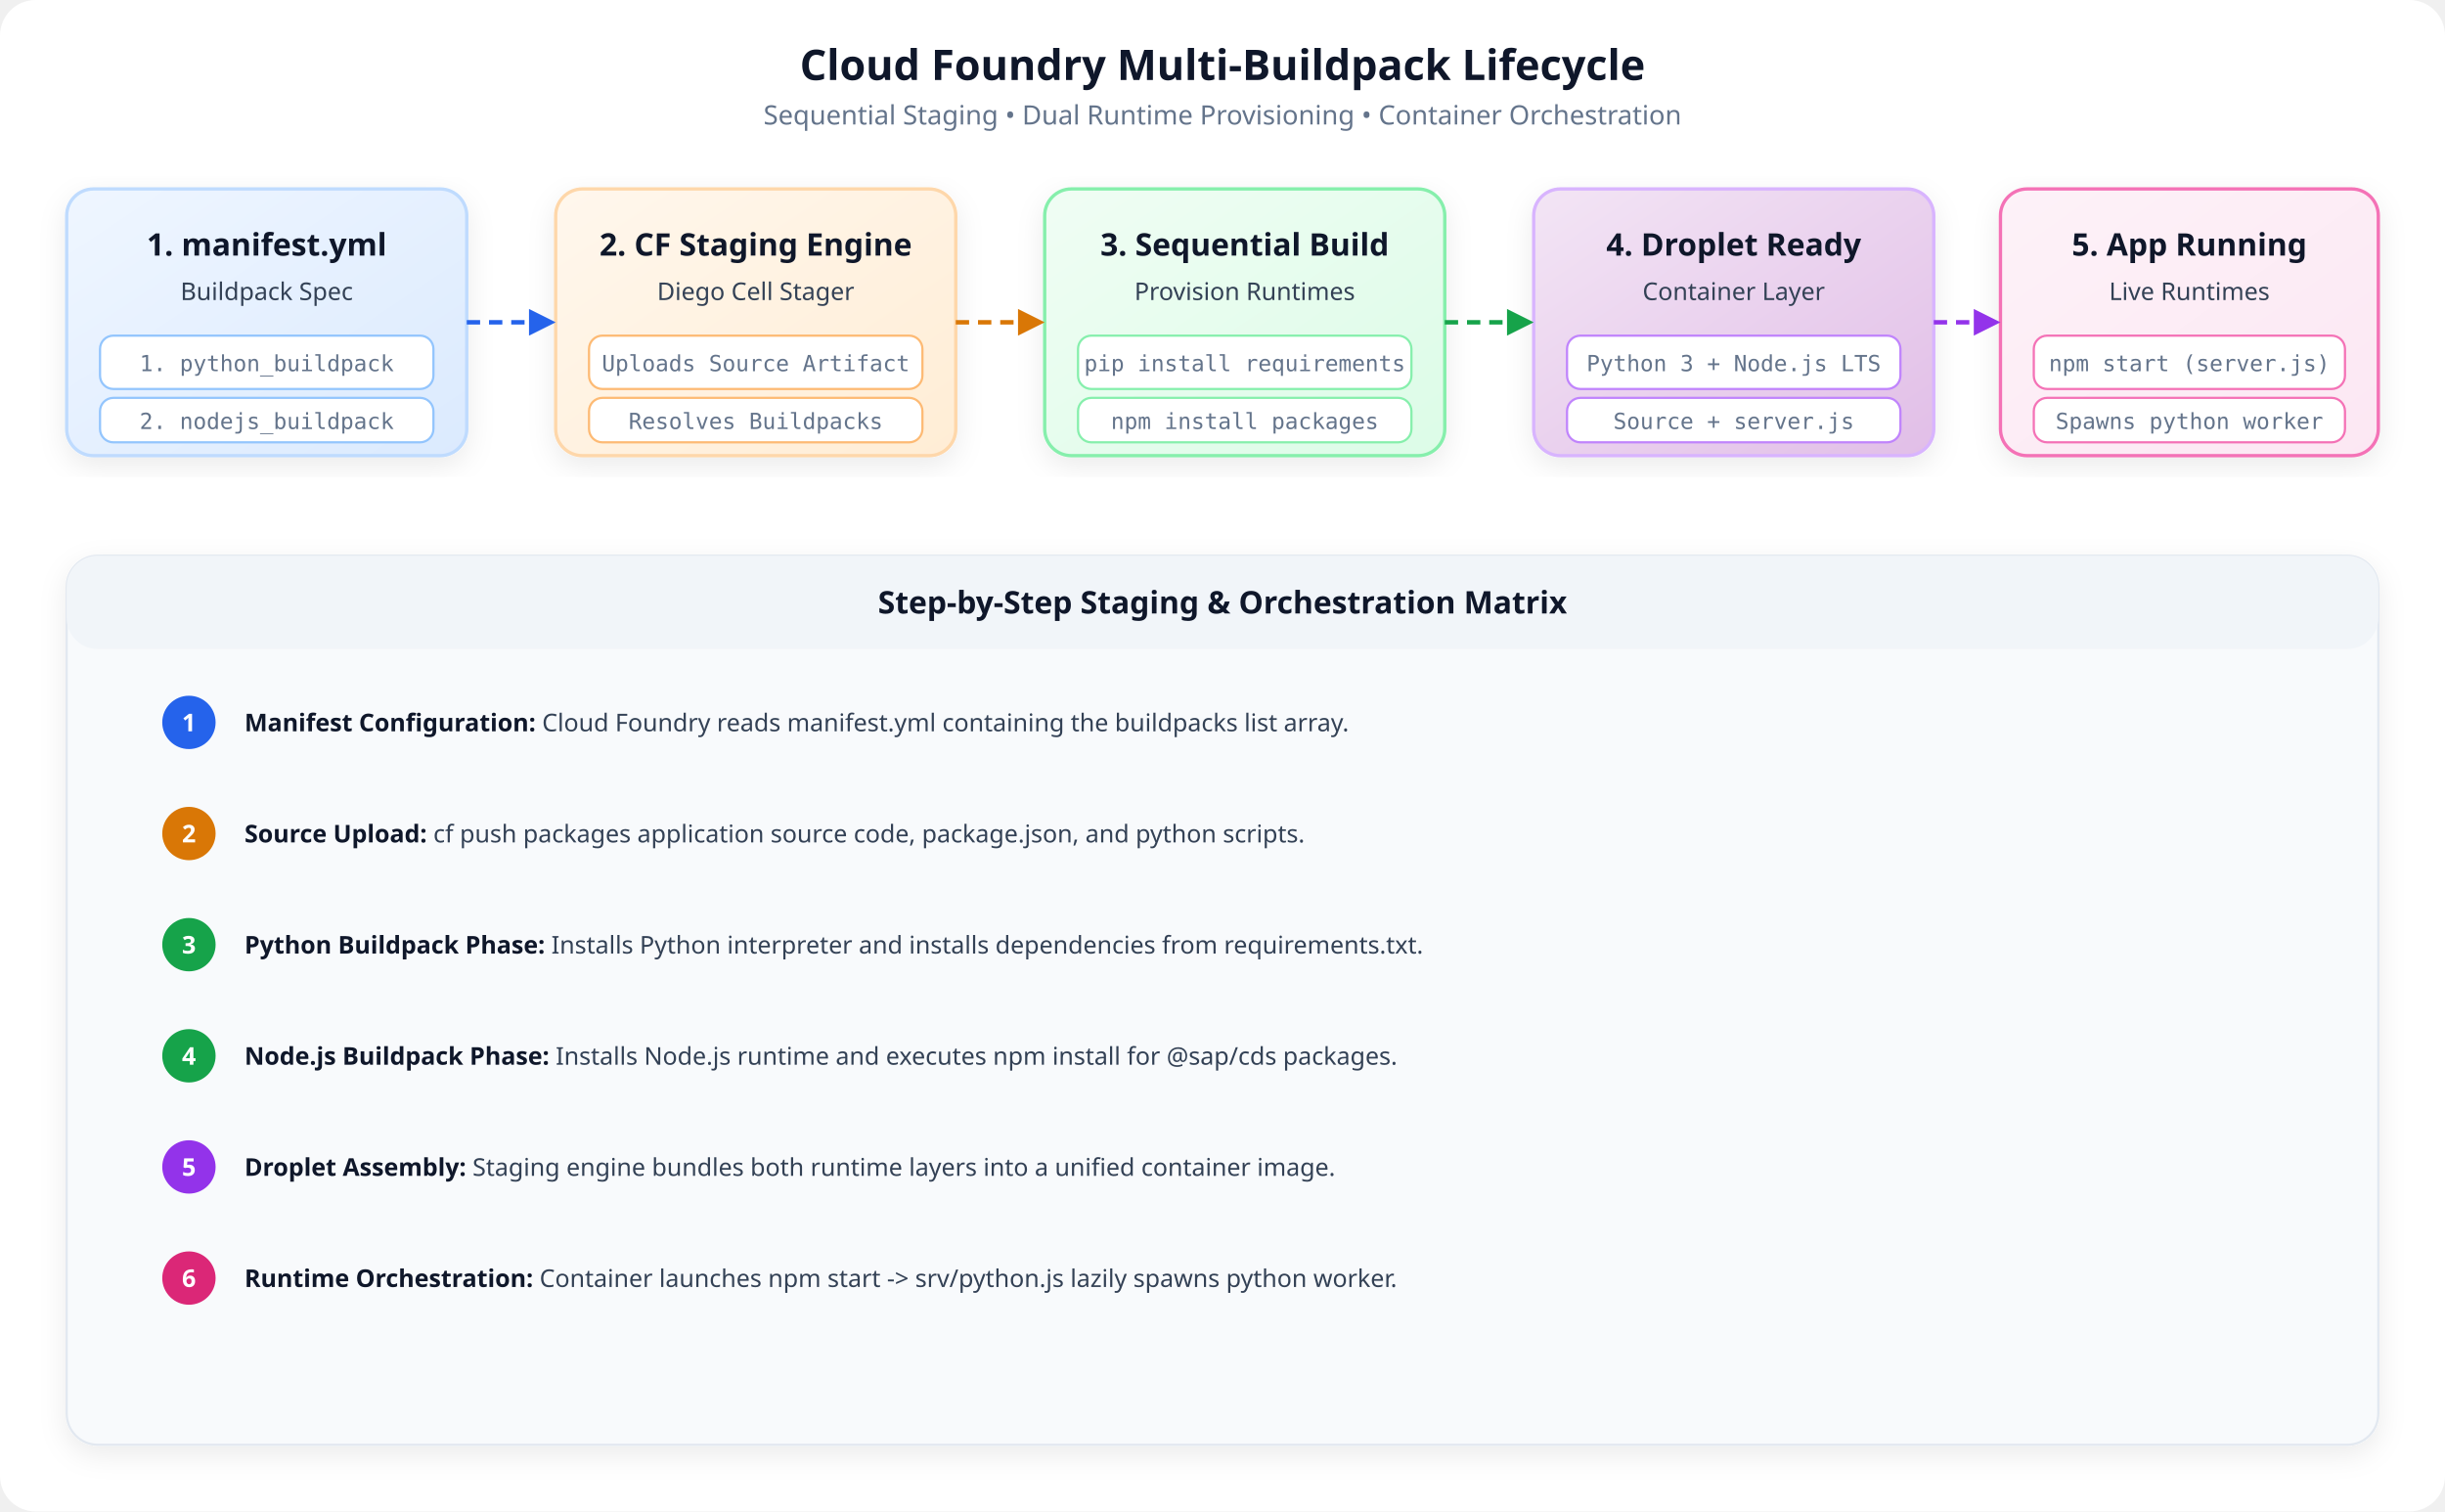
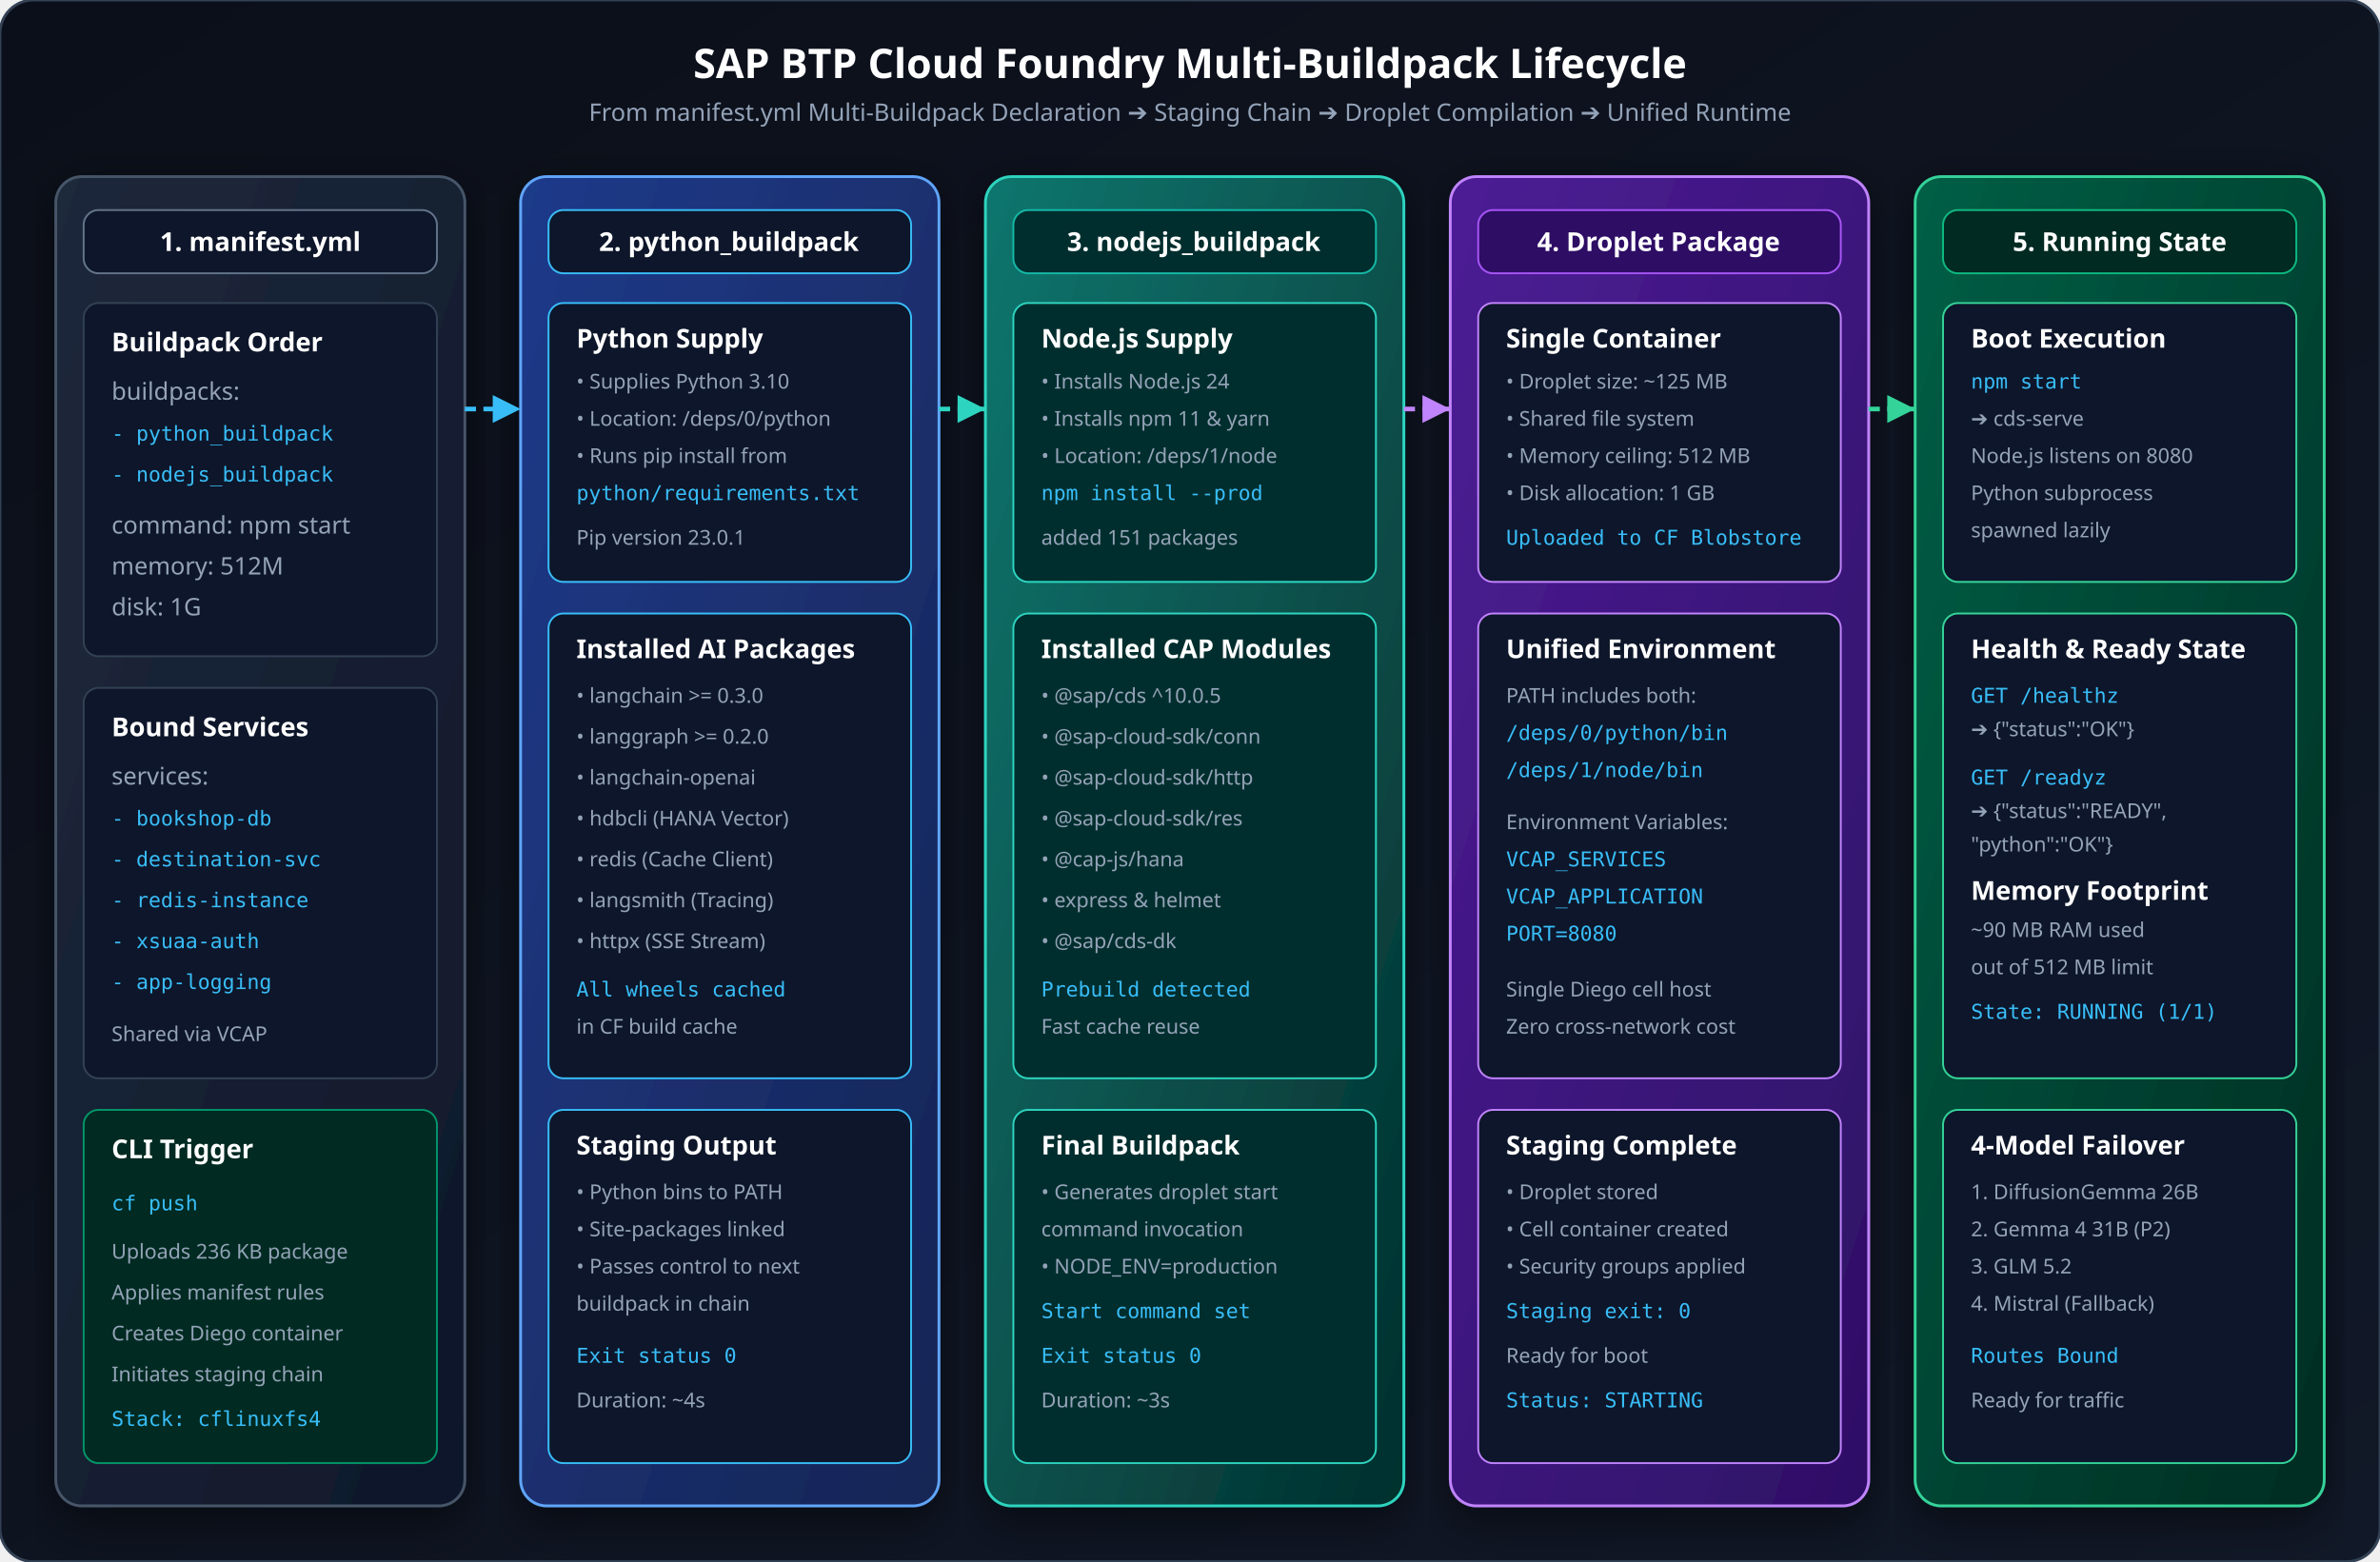
- <svg xmlns="http://www.w3.org/2000/svg" viewBox="0 0 1100 680" width="100%" height="auto">
+ <svg xmlns="http://www.w3.org/2000/svg" viewBox="0 0 1280 840" width="100%" height="auto">
  <defs>
-     <linearGradient id="grad-manifest" x1="0%" y1="0%" x2="100%" y2="100%">
-       <stop offset="0%" stop-color="#eff6ff" />
-       <stop offset="100%" stop-color="#dbeafe" />
-     </linearGradient>
-     <linearGradient id="grad-deploy" x1="0%" y1="0%" x2="100%" y2="100%">
-       <stop offset="0%" stop-color="#fff7ed" />
-       <stop offset="100%" stop-color="#ffedd5" />
-     </linearGradient>
-     <linearGradient id="grad-staging" x1="0%" y1="0%" x2="100%" y2="100%">
-       <stop offset="0%" stop-color="#f0fdf4" />
-       <stop offset="100%" stop-color="#dcfce7" />
-     </linearGradient>
-     <linearGradient id="grad-droplet" x1="0%" y1="0%" x2="100%" y2="100%">
-       <stop offset="0%" stop-color="#f3e5f5" />
-       <stop offset="100%" stop-color="#e1bee7" />
-     </linearGradient>
-     <linearGradient id="grad-running" x1="0%" y1="0%" x2="100%" y2="100%">
-       <stop offset="0%" stop-color="#fdf2f8" />
-       <stop offset="100%" stop-color="#fce7f3" />
-     </linearGradient>
-     <filter id="shadow" x="-8%" y="-8%" width="116%" height="116%">
-       <feDropShadow dx="0" dy="4" stdDeviation="6" flood-color="rgba(15, 23, 42, 0.08)" />
+     <linearGradient id="canvas-bg" x1="0%" y1="0%" x2="100%" y2="100%">
+       <stop offset="0%" stop-color="#0b0f19" />
+       <stop offset="100%" stop-color="#111827" />
+     </linearGradient>
+     <linearGradient id="bp-manifest" x1="0%" y1="0%" x2="100%" y2="100%">
+       <stop offset="0%" stop-color="#1e293b" />
+       <stop offset="100%" stop-color="#0f172a" />
+     </linearGradient>
+     <linearGradient id="bp-py" x1="0%" y1="0%" x2="100%" y2="100%">
+       <stop offset="0%" stop-color="#1e3a8a" />
+       <stop offset="100%" stop-color="#172554" />
+     </linearGradient>
+     <linearGradient id="bp-node" x1="0%" y1="0%" x2="100%" y2="100%">
+       <stop offset="0%" stop-color="#0f766e" />
+       <stop offset="100%" stop-color="#042f2e" />
+     </linearGradient>
+     <linearGradient id="bp-droplet" x1="0%" y1="0%" x2="100%" y2="100%">
+       <stop offset="0%" stop-color="#4c1d95" />
+       <stop offset="100%" stop-color="#2e1065" />
+     </linearGradient>
+     <linearGradient id="bp-run" x1="0%" y1="0%" x2="100%" y2="100%">
+       <stop offset="0%" stop-color="#065f46" />
+       <stop offset="100%" stop-color="#022c22" />
+     </linearGradient>
+     <filter id="soft-shadow" x="-5%" y="-5%" width="110%" height="110%">
+       <feDropShadow dx="0" dy="8" stdDeviation="12" flood-color="#000000" flood-opacity="0.5" />
    </filter>
    <marker id="arr-blue" markerWidth="8" markerHeight="8" refX="7" refY="4" orient="auto">
-       <path d="M1,1 L7,4 L1,7 Z" fill="#2563eb" />
-     </marker>
-     <marker id="arr-amber" markerWidth="8" markerHeight="8" refX="7" refY="4" orient="auto">
-       <path d="M1,1 L7,4 L1,7 Z" fill="#d97706" />
+       <path d="M1,1 L7,4 L1,7 Z" fill="#38bdf8" />
+     </marker>
+     <marker id="arr-teal" markerWidth="8" markerHeight="8" refX="7" refY="4" orient="auto">
+       <path d="M1,1 L7,4 L1,7 Z" fill="#2dd4bf" />
    </marker>
    <marker id="arr-purple" markerWidth="8" markerHeight="8" refX="7" refY="4" orient="auto">
-       <path d="M1,1 L7,4 L1,7 Z" fill="#9333ea" />
-     </marker>
-     <marker id="arr-pink" markerWidth="8" markerHeight="8" refX="7" refY="4" orient="auto">
-       <path d="M1,1 L7,4 L1,7 Z" fill="#db2777" />
-     </marker>
-     <marker id="arr-green" markerWidth="8" markerHeight="8" refX="7" refY="4" orient="auto">
-       <path d="M1,1 L7,4 L1,7 Z" fill="#16a34a" />
+       <path d="M1,1 L7,4 L1,7 Z" fill="#c084fc" />
+     </marker>
+     <marker id="arr-emerald" markerWidth="8" markerHeight="8" refX="7" refY="4" orient="auto">
+       <path d="M1,1 L7,4 L1,7 Z" fill="#34d399" />
    </marker>
    <style>
-       .node-card { rx: 12; ry: 12; stroke-width: 1.5; filter: url(#shadow); }
-       .txt-hdr { font-family: Ubuntu, system-ui, sans-serif; font-size: 14px; font-weight: 700; fill: #0f172a; }
-       .txt-lbl { font-family: Ubuntu, system-ui, sans-serif; font-size: 11px; font-weight: 500; fill: #334155; }
-       .txt-sub { font-family: 'SF Mono', Consolas, monospace; font-size: 10px; fill: #64748b; }
-       .flow-path { stroke-dasharray: 6,4; animation: dash 1.6s linear infinite; }
+       .txt-title { font-family: 'Ubuntu', sans-serif; font-size: 22px; font-weight: 700; fill: #ffffff; }
+       .txt-sub { font-family: 'Ubuntu', sans-serif; font-size: 13px; fill: #94a3b8; }
+       .txt-hdr { font-family: 'Ubuntu', sans-serif; font-size: 14px; font-weight: 700; fill: #ffffff; }
+       .txt-body { font-family: 'Ubuntu', sans-serif; font-size: 12px; fill: #e2e8f0; }
+       .txt-dim { font-family: 'Ubuntu', sans-serif; font-size: 11px; fill: #94a3b8; }
+       .txt-code { font-family: 'Ubuntu Mono', monospace; font-size: 11px; fill: #38bdf8; }
+       .flow-line { stroke-dasharray: 6,4; animation: dash 1.5s linear infinite; }
      @keyframes dash { to { stroke-dashoffset: -20; } }
-       .chip { rx: 4; ry: 4; fill: #ffffff; stroke-width: 1; }
-       .chip-txt { font-family: Ubuntu, system-ui, sans-serif; font-size: 10px; font-weight: 600; }
    </style>
  </defs>
-   <rect width="1100" height="680" fill="#ffffff" rx="16" />
-   <text x="550" y="36" text-anchor="middle" font-family="Ubuntu, sans-serif" font-size="19" font-weight="700" fill="#0f172a">Cloud Foundry Multi-Buildpack Lifecycle</text>
-   <text x="550" y="56" text-anchor="middle" font-family="Ubuntu, sans-serif" font-size="12" fill="#64748b">Sequential Staging • Dual Runtime Provisioning • Container Orchestration</text>
-   <g transform="translate(30, 85)">
-     <rect width="180" height="120" fill="url(#grad-manifest)" stroke="#bfdbfe" class="node-card" />
-     <text x="90" y="30" text-anchor="middle" class="txt-hdr">1. manifest.yml</text>
-     <text x="90" y="50" text-anchor="middle" class="txt-lbl">Buildpack Spec</text>
-     <rect x="15" y="66" width="150" height="24" rx="6" fill="#ffffff" stroke="#93c5fd" />
-     <text x="90" y="82" text-anchor="middle" class="txt-sub">1. python_buildpack</text>
-     <rect x="15" y="94" width="150" height="20" rx="6" fill="#ffffff" stroke="#93c5fd" />
-     <text x="90" y="108" text-anchor="middle" class="txt-sub">2. nodejs_buildpack</text>
-   </g>
-   <g transform="translate(250, 85)">
-     <rect width="180" height="120" fill="url(#grad-deploy)" stroke="#fed7aa" class="node-card" />
-     <text x="90" y="30" text-anchor="middle" class="txt-hdr">2. CF Staging Engine</text>
-     <text x="90" y="50" text-anchor="middle" class="txt-lbl">Diego Cell Stager</text>
-     <rect x="15" y="66" width="150" height="24" rx="6" fill="#ffffff" stroke="#fdba74" />
-     <text x="90" y="82" text-anchor="middle" class="txt-sub">Uploads Source Artifact</text>
-     <rect x="15" y="94" width="150" height="20" rx="6" fill="#ffffff" stroke="#fdba74" />
-     <text x="90" y="108" text-anchor="middle" class="txt-sub">Resolves Buildpacks</text>
-   </g>
-   <g transform="translate(470, 85)">
-     <rect width="180" height="120" fill="url(#grad-staging)" stroke="#86efac" class="node-card" />
-     <text x="90" y="30" text-anchor="middle" class="txt-hdr">3. Sequential Build</text>
-     <text x="90" y="50" text-anchor="middle" class="txt-lbl">Provision Runtimes</text>
-     <rect x="15" y="66" width="150" height="24" rx="6" fill="#ffffff" stroke="#86efac" />
-     <text x="90" y="82" text-anchor="middle" class="txt-sub">pip install requirements</text>
-     <rect x="15" y="94" width="150" height="20" rx="6" fill="#ffffff" stroke="#86efac" />
-     <text x="90" y="108" text-anchor="middle" class="txt-sub">npm install packages</text>
-   </g>
-   <g transform="translate(690, 85)">
-     <rect width="180" height="120" fill="url(#grad-droplet)" stroke="#d8b4fe" class="node-card" />
-     <text x="90" y="30" text-anchor="middle" class="txt-hdr">4. Droplet Ready</text>
-     <text x="90" y="50" text-anchor="middle" class="txt-lbl">Container Layer</text>
-     <rect x="15" y="66" width="150" height="24" rx="6" fill="#ffffff" stroke="#c084fc" />
-     <text x="90" y="82" text-anchor="middle" class="txt-sub">Python 3 + Node.js LTS</text>
-     <rect x="15" y="94" width="150" height="20" rx="6" fill="#ffffff" stroke="#c084fc" />
-     <text x="90" y="108" text-anchor="middle" class="txt-sub">Source + server.js</text>
-   </g>
-   <g transform="translate(900, 85)">
-     <rect width="170" height="120" fill="url(#grad-running)" stroke="#f472b6" class="node-card" />
-     <text x="85" y="30" text-anchor="middle" class="txt-hdr">5. App Running</text>
-     <text x="85" y="50" text-anchor="middle" class="txt-lbl">Live Runtimes</text>
-     <rect x="15" y="66" width="140" height="24" rx="6" fill="#ffffff" stroke="#f472b6" />
-     <text x="85" y="82" text-anchor="middle" class="txt-sub">npm start (server.js)</text>
-     <rect x="15" y="94" width="140" height="20" rx="6" fill="#ffffff" stroke="#f472b6" />
-     <text x="85" y="108" text-anchor="middle" class="txt-sub">Spawns python worker</text>
-   </g>
-   <path d="M 210,145 L 250,145" stroke="#2563eb" stroke-width="2" class="flow-path" marker-end="url(#arr-blue)" />
-   <path d="M 430,145 L 470,145" stroke="#d97706" stroke-width="2" class="flow-path" marker-end="url(#arr-amber)" />
-   <path d="M 650,145 L 690,145" stroke="#16a34a" stroke-width="2" class="flow-path" marker-end="url(#arr-green)" />
-   <path d="M 870,145 L 900,145" stroke="#9333ea" stroke-width="2" class="flow-path" marker-end="url(#arr-purple)" />
-   <g transform="translate(30, 250)">
-     <rect width="1040" height="400" fill="#f8fafc" stroke="#e2e8f0" rx="14" filter="url(#shadow)" />
-     <rect width="1040" height="42" fill="#f1f5f9" rx="14" />
-     <text x="520" y="26" text-anchor="middle" font-family="Ubuntu, sans-serif" font-size="14" font-weight="700" fill="#0f172a">Step-by-Step Staging &amp; Orchestration Matrix</text>
-     <g transform="translate(40, 60)">
-       <circle cx="15" cy="15" r="12" fill="#2563eb" />
-       <text x="15" y="19" text-anchor="middle" font-family="Ubuntu, sans-serif" font-size="11" font-weight="700" fill="#ffffff">1</text>
-       <text x="40" y="19" class="txt-lbl">
-         <tspan font-weight="700" fill="#0f172a">Manifest Configuration:</tspan> Cloud Foundry reads manifest.yml containing the buildpacks list array.</text>
-     </g>
-     <g transform="translate(40, 110)">
-       <circle cx="15" cy="15" r="12" fill="#d97706" />
-       <text x="15" y="19" text-anchor="middle" font-family="Ubuntu, sans-serif" font-size="11" font-weight="700" fill="#ffffff">2</text>
-       <text x="40" y="19" class="txt-lbl">
-         <tspan font-weight="700" fill="#0f172a">Source Upload:</tspan> cf push packages application source code, package.json, and python scripts.</text>
-     </g>
-     <g transform="translate(40, 160)">
-       <circle cx="15" cy="15" r="12" fill="#16a34a" />
-       <text x="15" y="19" text-anchor="middle" font-family="Ubuntu, sans-serif" font-size="11" font-weight="700" fill="#ffffff">3</text>
-       <text x="40" y="19" class="txt-lbl">
-         <tspan font-weight="700" fill="#0f172a">Python Buildpack Phase:</tspan> Installs Python interpreter and installs dependencies from requirements.txt.</text>
-     </g>
-     <g transform="translate(40, 210)">
-       <circle cx="15" cy="15" r="12" fill="#16a34a" />
-       <text x="15" y="19" text-anchor="middle" font-family="Ubuntu, sans-serif" font-size="11" font-weight="700" fill="#ffffff">4</text>
-       <text x="40" y="19" class="txt-lbl">
-         <tspan font-weight="700" fill="#0f172a">Node.js Buildpack Phase:</tspan> Installs Node.js runtime and executes npm install for @sap/cds packages.</text>
-     </g>
-     <g transform="translate(40, 260)">
-       <circle cx="15" cy="15" r="12" fill="#9333ea" />
-       <text x="15" y="19" text-anchor="middle" font-family="Ubuntu, sans-serif" font-size="11" font-weight="700" fill="#ffffff">5</text>
-       <text x="40" y="19" class="txt-lbl">
-         <tspan font-weight="700" fill="#0f172a">Droplet Assembly:</tspan> Staging engine bundles both runtime layers into a unified container image.</text>
-     </g>
-     <g transform="translate(40, 310)">
-       <circle cx="15" cy="15" r="12" fill="#db2777" />
-       <text x="15" y="19" text-anchor="middle" font-family="Ubuntu, sans-serif" font-size="11" font-weight="700" fill="#ffffff">6</text>
-       <text x="40" y="19" class="txt-lbl">
-         <tspan font-weight="700" fill="#0f172a">Runtime Orchestration:</tspan> Container launches npm start -&gt; srv/python.js lazily spawns python worker.</text>
-     </g>
-   </g>
+   <rect width="1280" height="840" fill="url(#canvas-bg)" rx="18" stroke="#334155" stroke-width="1.5" />
+   <text x="640" y="42" text-anchor="middle" class="txt-title">SAP BTP Cloud Foundry Multi-Buildpack Lifecycle</text>
+   <text x="640" y="65" text-anchor="middle" class="txt-sub">From manifest.yml Multi-Buildpack Declaration ➔ Staging Chain ➔ Droplet Compilation ➔ Unified Runtime</text>
+   <g transform="translate(30, 95)" filter="url(#soft-shadow)">
+     <rect width="220" height="715" fill="url(#bp-manifest)" stroke="#475569" stroke-width="1.5" rx="14" />
+     <rect x="15" y="18" width="190" height="34" rx="8" fill="#0f172a" stroke="#64748b" />
+     <text x="110" y="40" text-anchor="middle" class="txt-hdr">1. manifest.yml</text>
+     <g transform="translate(15, 68)">
+       <rect width="190" height="190" rx="8" fill="#0f172a" stroke="#334155" />
+       <text x="15" y="26" class="txt-hdr" fill="#38bdf8">Buildpack Order</text>
+       <text x="15" y="52" class="txt-sub">buildpacks:</text>
+       <text x="15" y="74" class="txt-code">- python_buildpack</text>
+       <text x="15" y="96" class="txt-code">- nodejs_buildpack</text>
+       <text x="15" y="124" class="txt-sub">command: npm start</text>
+       <text x="15" y="146" class="txt-sub">memory: 512M</text>
+       <text x="15" y="168" class="txt-sub">disk: 1G</text>
+     </g>
+     <g transform="translate(15, 275)">
+       <rect width="190" height="210" rx="8" fill="#0f172a" stroke="#334155" />
+       <text x="15" y="26" class="txt-hdr" fill="#a7f3d0">Bound Services</text>
+       <text x="15" y="52" class="txt-sub">services:</text>
+       <text x="15" y="74" class="txt-code">- bookshop-db</text>
+       <text x="15" y="96" class="txt-code">- destination-svc</text>
+       <text x="15" y="118" class="txt-code">- redis-instance</text>
+       <text x="15" y="140" class="txt-code">- xsuaa-auth</text>
+       <text x="15" y="162" class="txt-code">- app-logging</text>
+       <text x="15" y="190" class="txt-dim">Shared via VCAP</text>
+     </g>
+     <g transform="translate(15, 502)">
+       <rect width="190" height="190" rx="8" fill="#022c22" stroke="#059669" />
+       <text x="15" y="26" class="txt-hdr" fill="#6ee7b7">CLI Trigger</text>
+       <text x="15" y="54" class="txt-code">cf push</text>
+       <text x="15" y="80" class="txt-dim">Uploads 236 KB package</text>
+       <text x="15" y="102" class="txt-dim">Applies manifest rules</text>
+       <text x="15" y="124" class="txt-dim">Creates Diego container</text>
+       <text x="15" y="146" class="txt-dim">Initiates staging chain</text>
+       <text x="15" y="170" class="txt-code">Stack: cflinuxfs4</text>
+     </g>
+   </g>
+   <g transform="translate(280, 95)" filter="url(#soft-shadow)">
+     <rect width="225" height="715" fill="url(#bp-py)" stroke="#60a5fa" stroke-width="1.5" rx="14" />
+     <rect x="15" y="18" width="195" height="34" rx="8" fill="#0f172a" stroke="#38bdf8" />
+     <text x="112" y="40" text-anchor="middle" class="txt-hdr" fill="#bae6fd">2. python_buildpack</text>
+     <g transform="translate(15, 68)">
+       <rect width="195" height="150" rx="8" fill="#0f172a" stroke="#38bdf8" />
+       <text x="15" y="24" class="txt-hdr" fill="#67e8f9">Python Supply</text>
+       <text x="15" y="46" class="txt-dim">• Supplies Python 3.10</text>
+       <text x="15" y="66" class="txt-dim">• Location: /deps/0/python</text>
+       <text x="15" y="86" class="txt-dim">• Runs pip install from</text>
+       <text x="15" y="106" class="txt-code">python/requirements.txt</text>
+       <text x="15" y="130" class="txt-dim">Pip version 23.0.1</text>
+     </g>
+     <g transform="translate(15, 235)">
+       <rect width="195" height="250" rx="8" fill="#0f172a" stroke="#38bdf8" />
+       <text x="15" y="24" class="txt-hdr" fill="#a7f3d0">Installed AI Packages</text>
+       <text x="15" y="48" class="txt-dim">• langchain &gt;= 0.3.0</text>
+       <text x="15" y="70" class="txt-dim">• langgraph &gt;= 0.2.0</text>
+       <text x="15" y="92" class="txt-dim">• langchain-openai</text>
+       <text x="15" y="114" class="txt-dim">• hdbcli (HANA Vector)</text>
+       <text x="15" y="136" class="txt-dim">• redis (Cache Client)</text>
+       <text x="15" y="158" class="txt-dim">• langsmith (Tracing)</text>
+       <text x="15" y="180" class="txt-dim">• httpx (SSE Stream)</text>
+       <text x="15" y="206" class="txt-code">All wheels cached</text>
+       <text x="15" y="226" class="txt-dim">in CF build cache</text>
+     </g>
+     <g transform="translate(15, 502)">
+       <rect width="195" height="190" rx="8" fill="#0f172a" stroke="#38bdf8" />
+       <text x="15" y="24" class="txt-hdr" fill="#67e8f9">Staging Output</text>
+       <text x="15" y="48" class="txt-dim">• Python bins to PATH</text>
+       <text x="15" y="68" class="txt-dim">• Site-packages linked</text>
+       <text x="15" y="88" class="txt-dim">• Passes control to next</text>
+       <text x="15" y="108" class="txt-dim">buildpack in chain</text>
+       <text x="15" y="136" class="txt-code">Exit status 0</text>
+       <text x="15" y="160" class="txt-dim">Duration: ~4s</text>
+     </g>
+   </g>
+   <g transform="translate(530, 95)" filter="url(#soft-shadow)">
+     <rect width="225" height="715" fill="url(#bp-node)" stroke="#2dd4bf" stroke-width="1.5" rx="14" />
+     <rect x="15" y="18" width="195" height="34" rx="8" fill="#042f2e" stroke="#14b8a6" />
+     <text x="112" y="40" text-anchor="middle" class="txt-hdr" fill="#99f6e4">3. nodejs_buildpack</text>
+     <g transform="translate(15, 68)">
+       <rect width="195" height="150" rx="8" fill="#042f2e" stroke="#2dd4bf" />
+       <text x="15" y="24" class="txt-hdr" fill="#5eead4">Node.js Supply</text>
+       <text x="15" y="46" class="txt-dim">• Installs Node.js 24</text>
+       <text x="15" y="66" class="txt-dim">• Installs npm 11 &amp; yarn</text>
+       <text x="15" y="86" class="txt-dim">• Location: /deps/1/node</text>
+       <text x="15" y="106" class="txt-code">npm install --prod</text>
+       <text x="15" y="130" class="txt-dim">added 151 packages</text>
+     </g>
+     <g transform="translate(15, 235)">
+       <rect width="195" height="250" rx="8" fill="#042f2e" stroke="#2dd4bf" />
+       <text x="15" y="24" class="txt-hdr" fill="#a7f3d0">Installed CAP Modules</text>
+       <text x="15" y="48" class="txt-dim">• @sap/cds ^10.0.5</text>
+       <text x="15" y="70" class="txt-dim">• @sap-cloud-sdk/conn</text>
+       <text x="15" y="92" class="txt-dim">• @sap-cloud-sdk/http</text>
+       <text x="15" y="114" class="txt-dim">• @sap-cloud-sdk/res</text>
+       <text x="15" y="136" class="txt-dim">• @cap-js/hana</text>
+       <text x="15" y="158" class="txt-dim">• express &amp; helmet</text>
+       <text x="15" y="180" class="txt-dim">• @sap/cds-dk</text>
+       <text x="15" y="206" class="txt-code">Prebuild detected</text>
+       <text x="15" y="226" class="txt-dim">Fast cache reuse</text>
+     </g>
+     <g transform="translate(15, 502)">
+       <rect width="195" height="190" rx="8" fill="#042f2e" stroke="#2dd4bf" />
+       <text x="15" y="24" class="txt-hdr" fill="#5eead4">Final Buildpack</text>
+       <text x="15" y="48" class="txt-dim">• Generates droplet start</text>
+       <text x="15" y="68" class="txt-dim">command invocation</text>
+       <text x="15" y="88" class="txt-dim">• NODE_ENV=production</text>
+       <text x="15" y="112" class="txt-code">Start command set</text>
+       <text x="15" y="136" class="txt-code">Exit status 0</text>
+       <text x="15" y="160" class="txt-dim">Duration: ~3s</text>
+     </g>
+   </g>
+   <g transform="translate(780, 95)" filter="url(#soft-shadow)">
+     <rect width="225" height="715" fill="url(#bp-droplet)" stroke="#c084fc" stroke-width="1.5" rx="14" />
+     <rect x="15" y="18" width="195" height="34" rx="8" fill="#2e1065" stroke="#a855f7" />
+     <text x="112" y="40" text-anchor="middle" class="txt-hdr" fill="#e9d5ff">4. Droplet Package</text>
+     <g transform="translate(15, 68)">
+       <rect width="195" height="150" rx="8" fill="#0f172a" stroke="#c084fc" />
+       <text x="15" y="24" class="txt-hdr" fill="#d8b4fe">Single Container</text>
+       <text x="15" y="46" class="txt-dim">• Droplet size: ~125 MB</text>
+       <text x="15" y="66" class="txt-dim">• Shared file system</text>
+       <text x="15" y="86" class="txt-dim">• Memory ceiling: 512 MB</text>
+       <text x="15" y="106" class="txt-dim">• Disk allocation: 1 GB</text>
+       <text x="15" y="130" class="txt-code">Uploaded to CF Blobstore</text>
+     </g>
+     <g transform="translate(15, 235)">
+       <rect width="195" height="250" rx="8" fill="#0f172a" stroke="#c084fc" />
+       <text x="15" y="24" class="txt-hdr" fill="#a7f3d0">Unified Environment</text>
+       <text x="15" y="48" class="txt-dim">PATH includes both:</text>
+       <text x="15" y="68" class="txt-code">/deps/0/python/bin</text>
+       <text x="15" y="88" class="txt-code">/deps/1/node/bin</text>
+       <text x="15" y="116" class="txt-dim">Environment Variables:</text>
+       <text x="15" y="136" class="txt-code">VCAP_SERVICES</text>
+       <text x="15" y="156" class="txt-code">VCAP_APPLICATION</text>
+       <text x="15" y="176" class="txt-code">PORT=8080</text>
+       <text x="15" y="206" class="txt-dim">Single Diego cell host</text>
+       <text x="15" y="226" class="txt-dim">Zero cross-network cost</text>
+     </g>
+     <g transform="translate(15, 502)">
+       <rect width="195" height="190" rx="8" fill="#0f172a" stroke="#c084fc" />
+       <text x="15" y="24" class="txt-hdr" fill="#d8b4fe">Staging Complete</text>
+       <text x="15" y="48" class="txt-dim">• Droplet stored</text>
+       <text x="15" y="68" class="txt-dim">• Cell container created</text>
+       <text x="15" y="88" class="txt-dim">• Security groups applied</text>
+       <text x="15" y="112" class="txt-code">Staging exit: 0</text>
+       <text x="15" y="136" class="txt-dim">Ready for boot</text>
+       <text x="15" y="160" class="txt-code">Status: STARTING</text>
+     </g>
+   </g>
+   <g transform="translate(1030, 95)" filter="url(#soft-shadow)">
+     <rect width="220" height="715" fill="url(#bp-run)" stroke="#34d399" stroke-width="1.5" rx="14" />
+     <rect x="15" y="18" width="190" height="34" rx="8" fill="#022c22" stroke="#10b981" />
+     <text x="110" y="40" text-anchor="middle" class="txt-hdr" fill="#a7f3d0">5. Running State</text>
+     <g transform="translate(15, 68)">
+       <rect width="190" height="150" rx="8" fill="#0f172a" stroke="#34d399" />
+       <text x="15" y="24" class="txt-hdr" fill="#a7f3d0">Boot Execution</text>
+       <text x="15" y="46" class="txt-code">npm start</text>
+       <text x="15" y="66" class="txt-dim">➔ cds-serve</text>
+       <text x="15" y="86" class="txt-dim">Node.js listens on 8080</text>
+       <text x="15" y="106" class="txt-dim">Python subprocess</text>
+       <text x="15" y="126" class="txt-dim">spawned lazily</text>
+     </g>
+     <g transform="translate(15, 235)">
+       <rect width="190" height="250" rx="8" fill="#0f172a" stroke="#34d399" />
+       <text x="15" y="24" class="txt-hdr" fill="#a7f3d0">Health &amp; Ready State</text>
+       <text x="15" y="48" class="txt-code">GET /healthz</text>
+       <text x="15" y="66" class="txt-dim">➔ {"status":"OK"}</text>
+       <text x="15" y="92" class="txt-code">GET /readyz</text>
+       <text x="15" y="110" class="txt-dim">➔ {"status":"READY",</text>
+       <text x="15" y="128" class="txt-dim">   "python":"OK"}</text>
+       <text x="15" y="154" class="txt-hdr">Memory Footprint</text>
+       <text x="15" y="174" class="txt-dim">~90 MB RAM used</text>
+       <text x="15" y="194" class="txt-dim">out of 512 MB limit</text>
+       <text x="15" y="218" class="txt-code">State: RUNNING (1/1)</text>
+     </g>
+     <g transform="translate(15, 502)">
+       <rect width="190" height="190" rx="8" fill="#0f172a" stroke="#34d399" />
+       <text x="15" y="24" class="txt-hdr" fill="#a7f3d0">4-Model Failover</text>
+       <text x="15" y="48" class="txt-dim">1. DiffusionGemma 26B</text>
+       <text x="15" y="68" class="txt-dim">2. Gemma 4 31B (P2)</text>
+       <text x="15" y="88" class="txt-dim">3. GLM 5.2</text>
+       <text x="15" y="108" class="txt-dim">4. Mistral (Fallback)</text>
+       <text x="15" y="136" class="txt-code">Routes Bound</text>
+       <text x="15" y="160" class="txt-dim">Ready for traffic</text>
+     </g>
+   </g>
+   <path d="M 250,220 L 280,220" stroke="#38bdf8" stroke-width="2.5" class="flow-line" marker-end="url(#arr-blue)" />
+   <path d="M 505,220 L 530,220" stroke="#2dd4bf" stroke-width="2.5" class="flow-line" marker-end="url(#arr-teal)" />
+   <path d="M 755,220 L 780,220" stroke="#c084fc" stroke-width="2.5" class="flow-line" marker-end="url(#arr-purple)" />
+   <path d="M 1005,220 L 1030,220" stroke="#34d399" stroke-width="2.5" class="flow-line" marker-end="url(#arr-emerald)" />
</svg>
